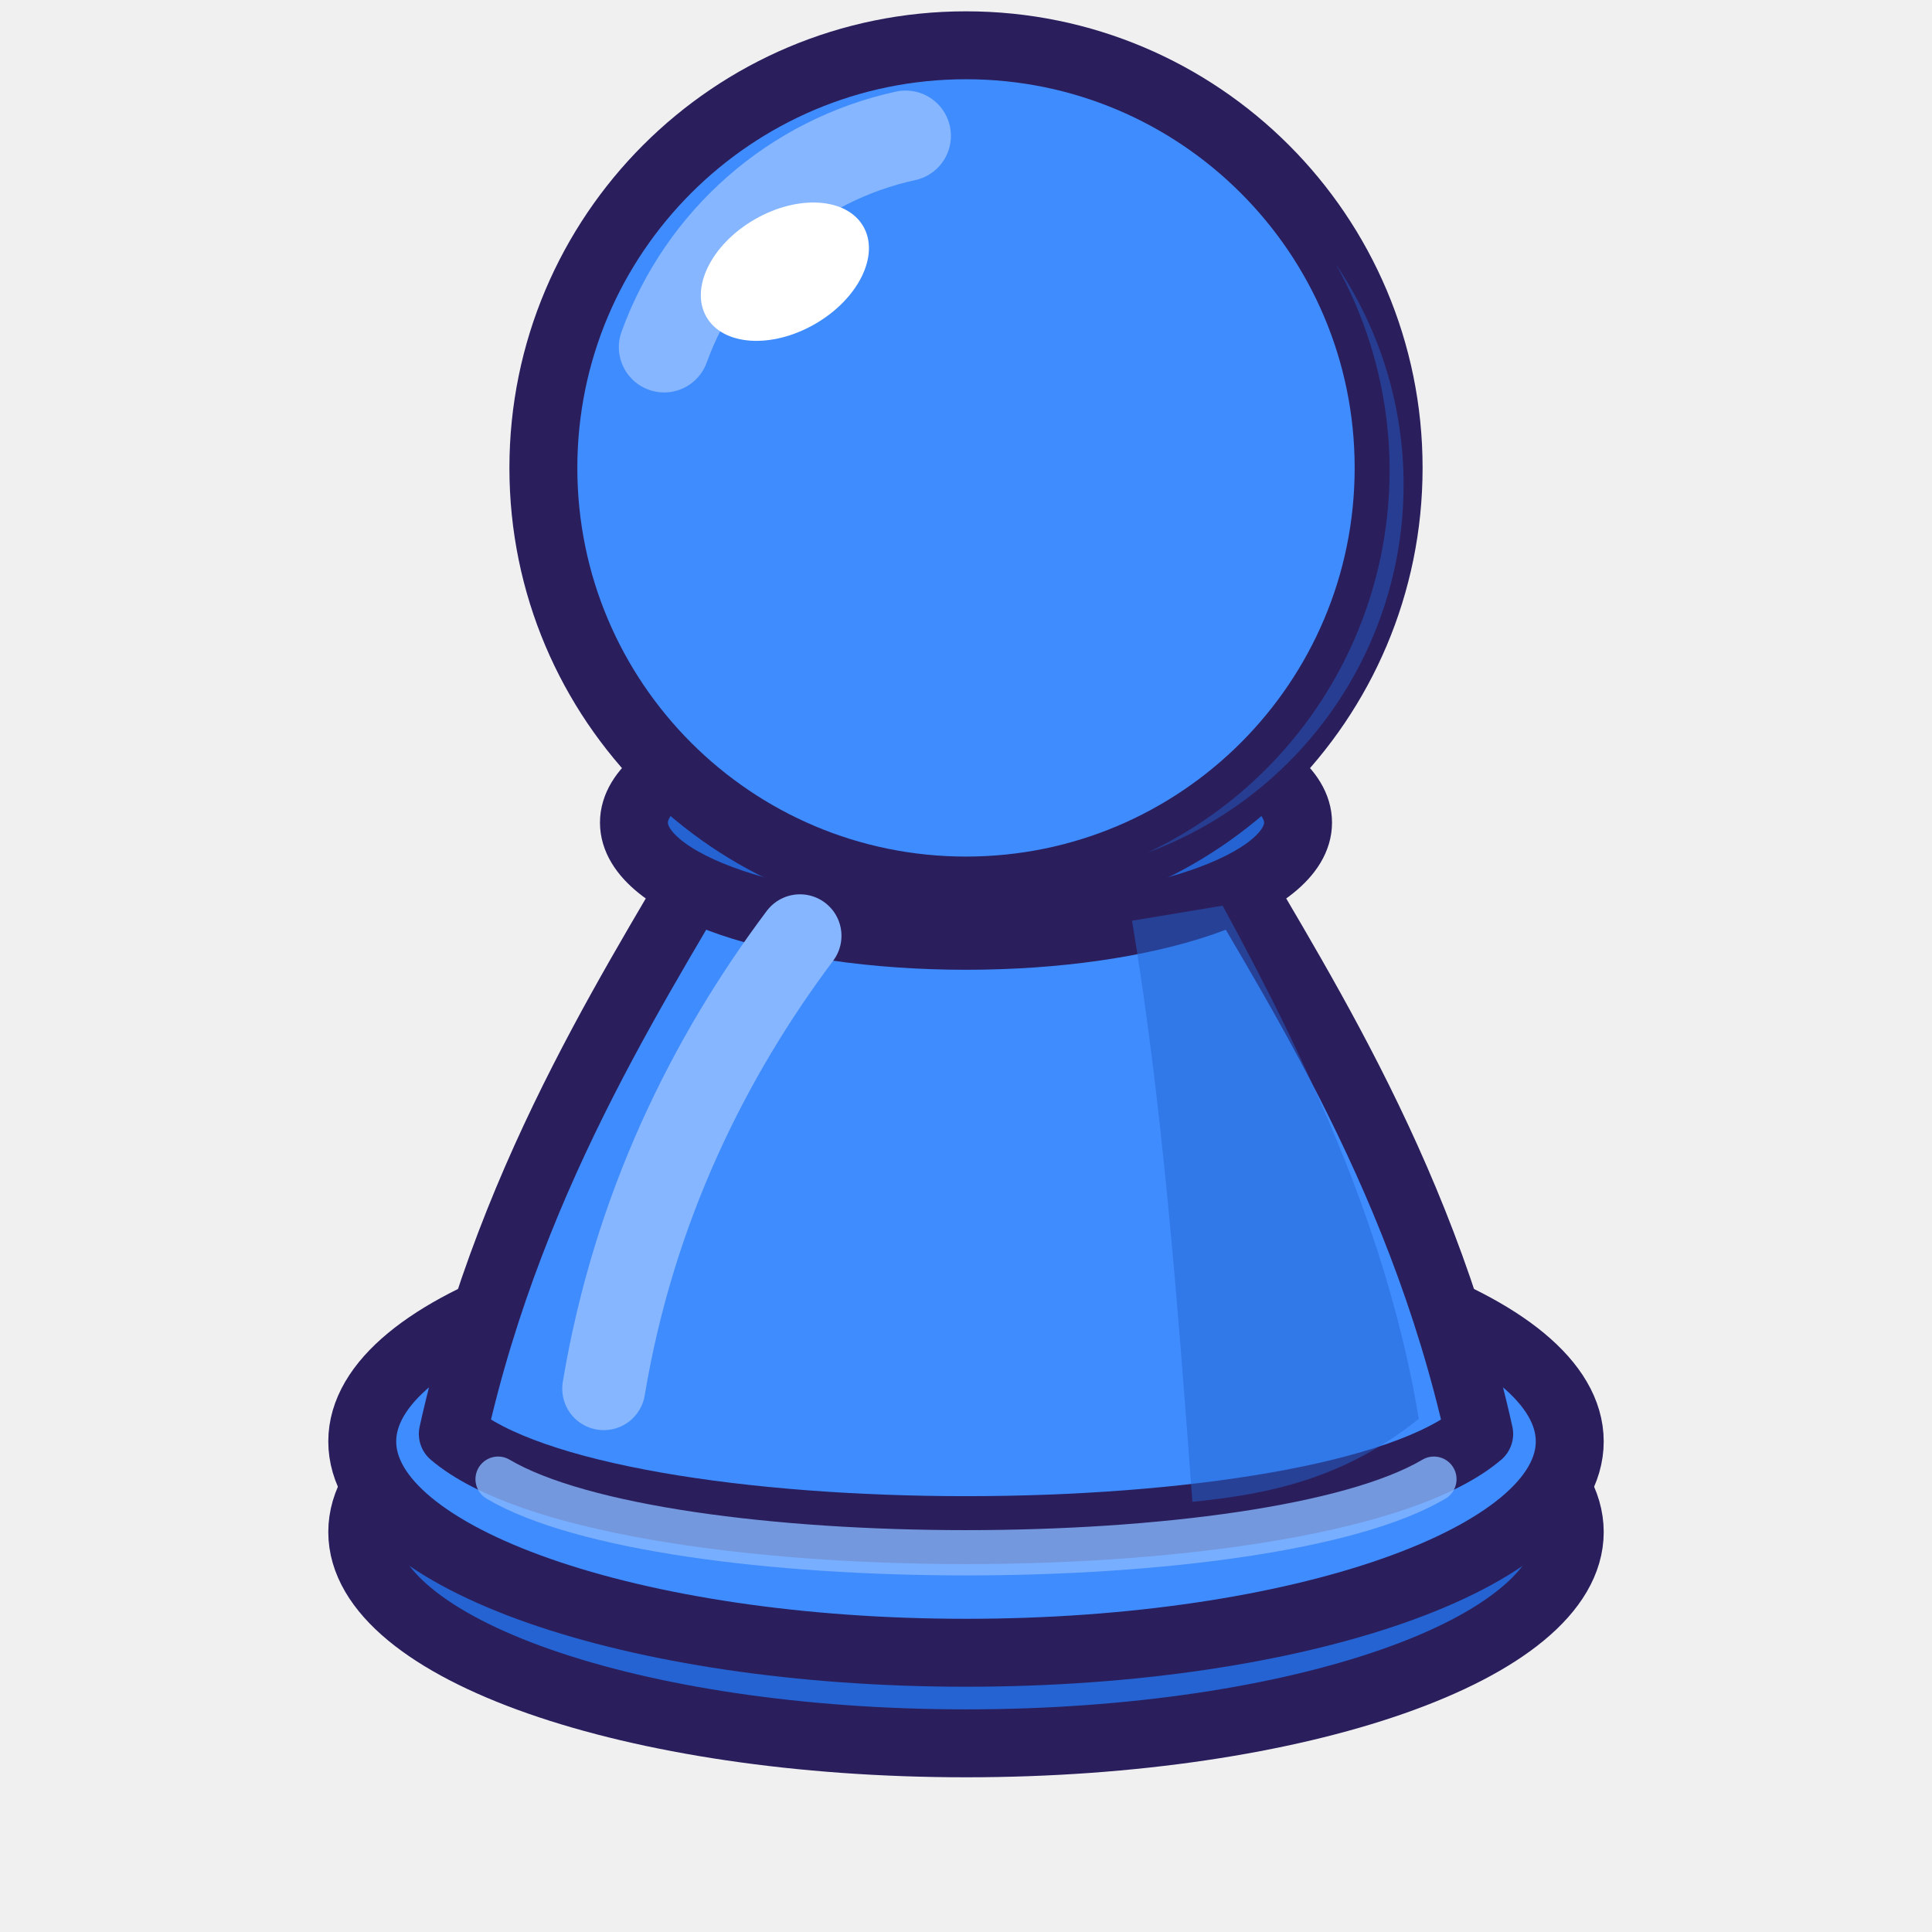
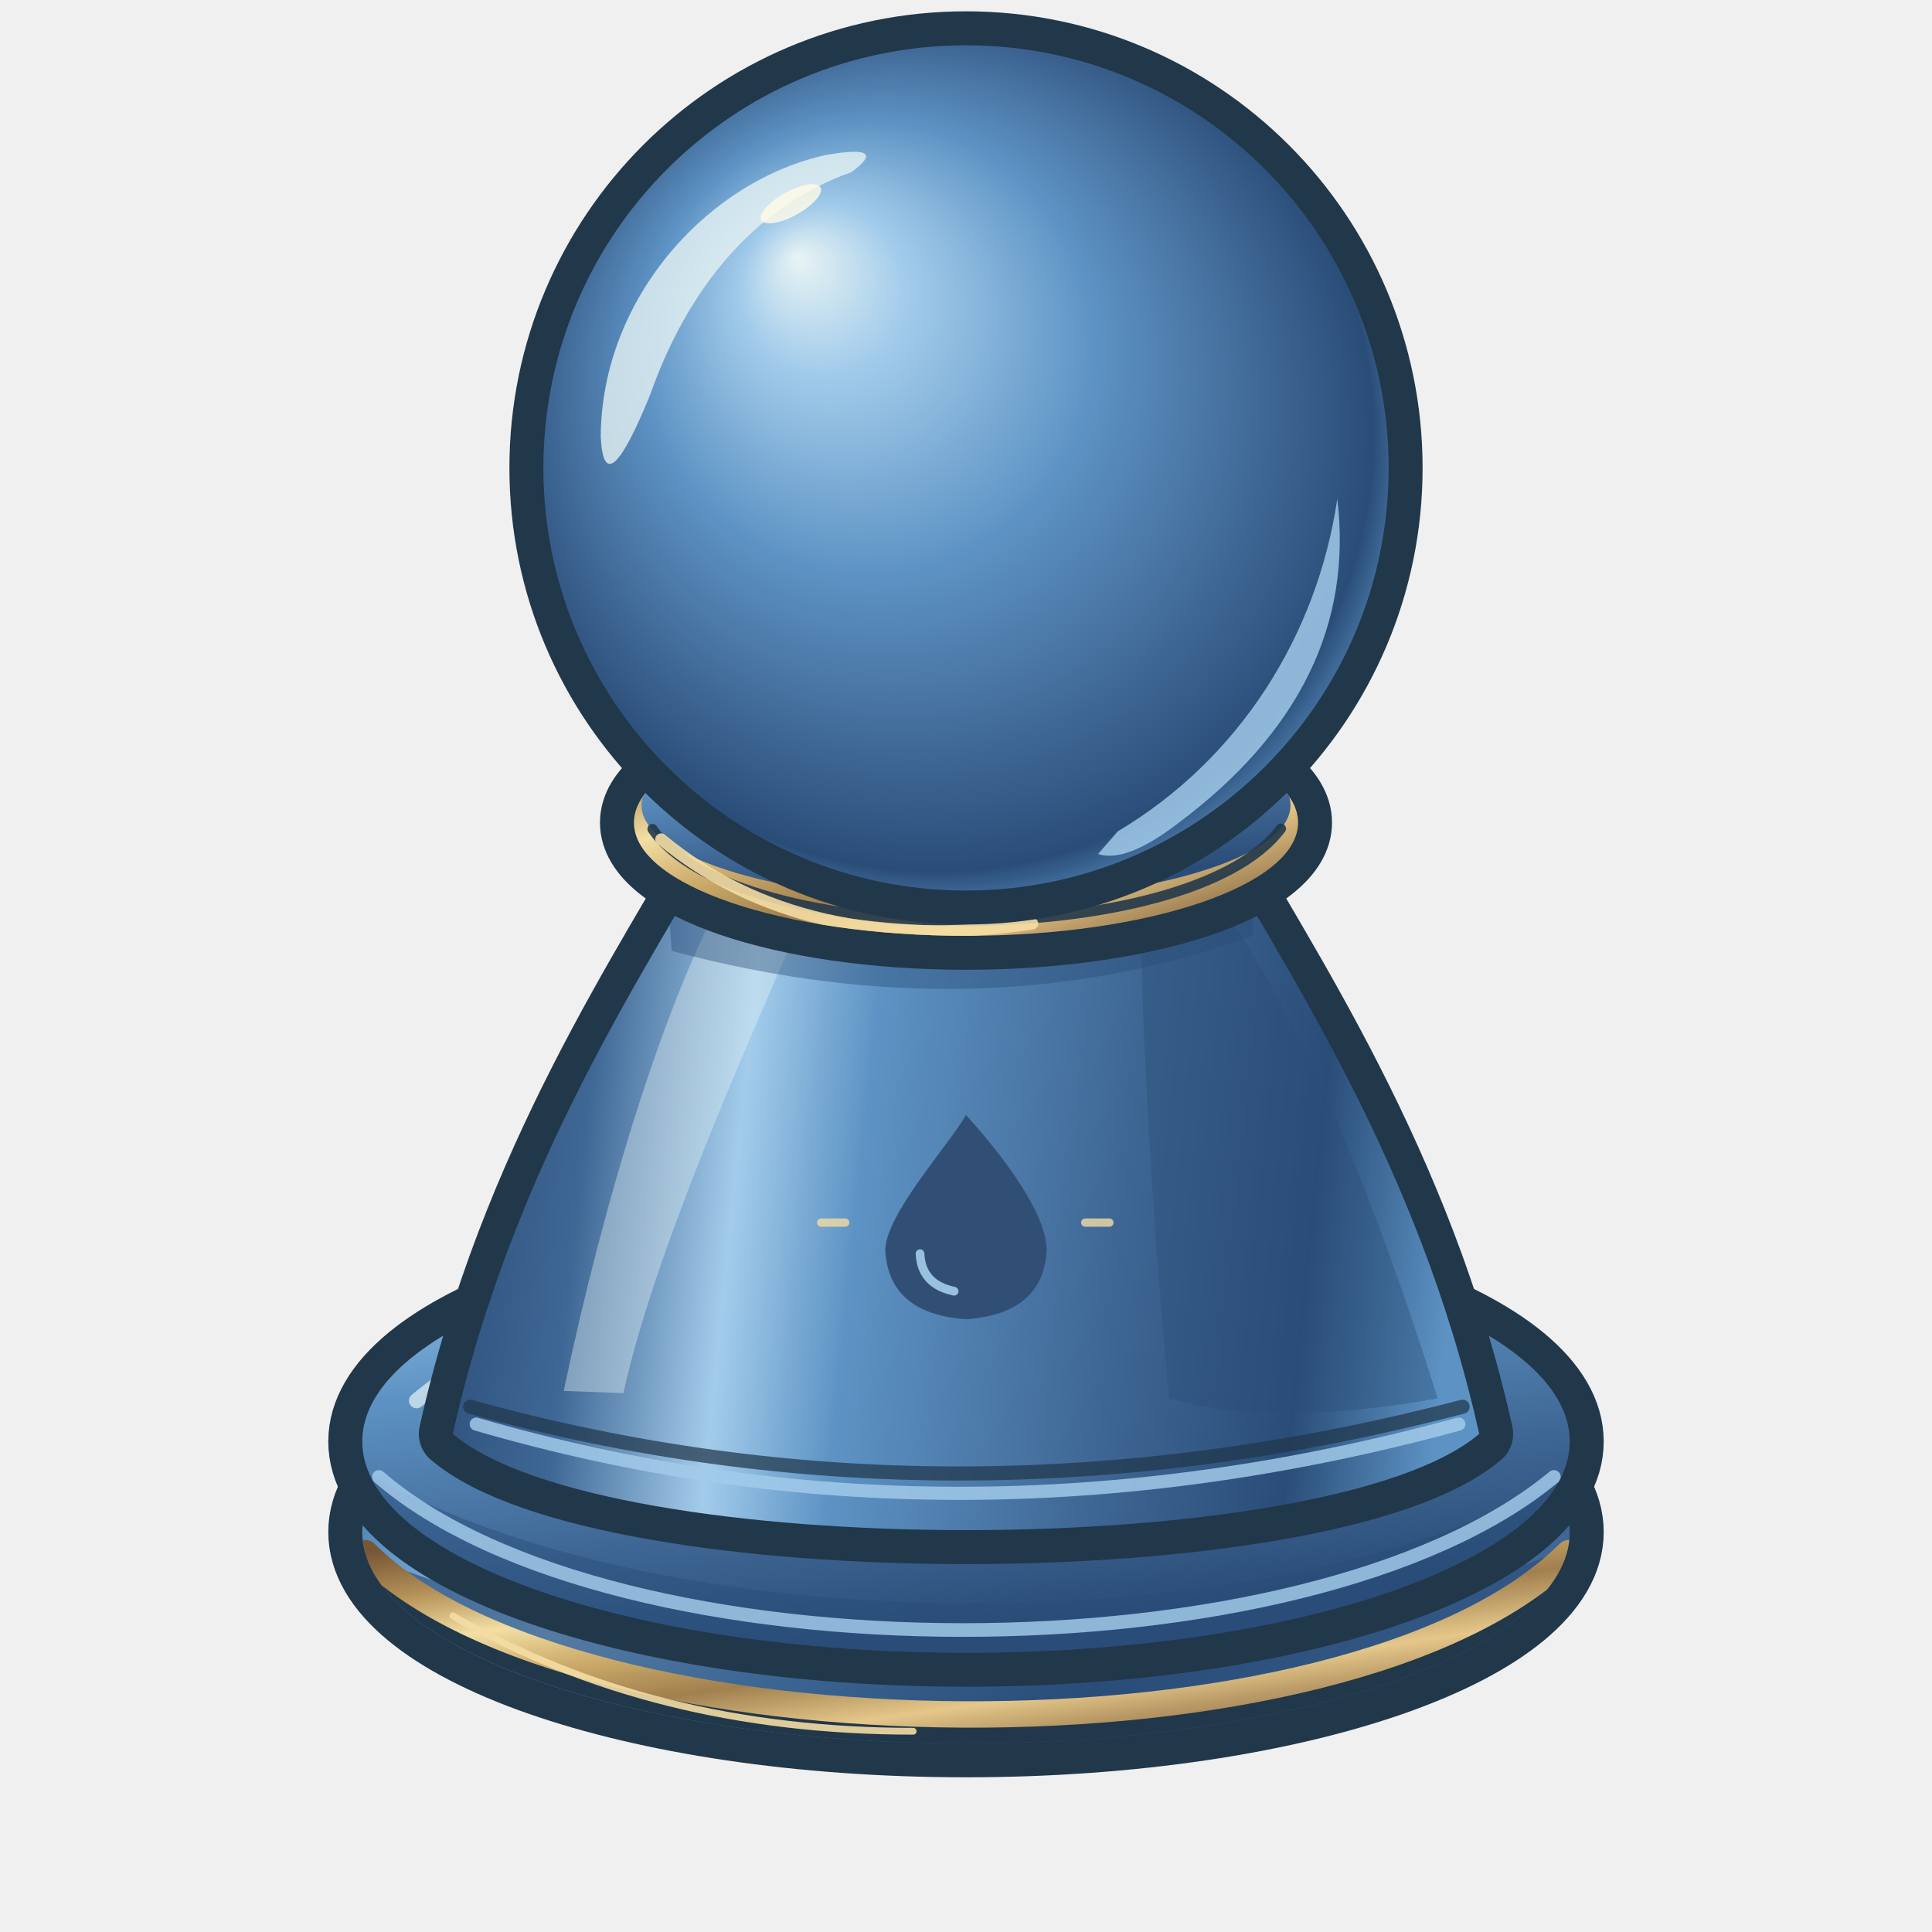
<svg xmlns="http://www.w3.org/2000/svg" viewBox="0 0 256 256" width="256" height="256">
-   <g stroke="#2A1E5C" stroke-width="9" stroke-linejoin="round" stroke-linecap="round">
-     <ellipse cx="128" cy="203" rx="80" ry="28" fill="#2463D1" />
-     <ellipse cx="128" cy="191" rx="80" ry="28" fill="#3F8CFF" />
-     <path d="M60 190C68 154 86 128 96 110H160C170 128 188 154 196 190C176 207 80 207 60 190Z" fill="#3F8CFF" />
-     <ellipse cx="128" cy="109" rx="44" ry="15" fill="#2463D1" />
-     <circle cx="128" cy="62" r="56" fill="#3F8CFF" />
+   <defs>
+     <linearGradient id="pawn-blue-barrel" x1="0%" y1="15%" x2="100%" y2="22%">
+       <stop offset="0" stop-color="#2A4D78" />
+       <stop offset="0.15" stop-color="#3F6795" />
+       <stop offset="0.3" stop-color="#A3CCEB" />
+       <stop offset="0.42" stop-color="#5D93C4" />
+       <stop offset="0.67" stop-color="#3F6795" />
+       <stop offset="0.86" stop-color="#2A4D78" />
+       <stop offset="1" stop-color="#5D93C4" />
+     </linearGradient>
+     <radialGradient id="pawn-blue-dome" cx=".48" cy=".48" r=".57" fx=".30" fy=".25">
+       <stop offset="0" stop-color="#E8F4F4" />
+       <stop offset="0.17" stop-color="#A3CCEB" />
+       <stop offset="0.47" stop-color="#5D93C4" />
+       <stop offset="0.74" stop-color="#3F6795" />
+       <stop offset="0.91" stop-color="#2A4D78" />
+       <stop offset="1" stop-color="#5D93C4" />
+     </radialGradient>
+     <linearGradient id="pawn-blue-foot" x1="0%" y1="0%" x2="100%" y2="35%">
+       <stop offset="0" stop-color="#2A4D78" />
+       <stop offset="0.18" stop-color="#5D93C4" />
+       <stop offset="0.37" stop-color="#A3CCEB" />
+       <stop offset="0.56" stop-color="#5D93C4" />
+       <stop offset="0.81" stop-color="#2A4D78" />
+       <stop offset="1" stop-color="#3F6795" />
+     </linearGradient>
+     <linearGradient id="pawn-blue-step" x1="0%" y1="0%" x2="35%" y2="100%">
+       <stop offset="0" stop-color="#A3CCEB" />
+       <stop offset="0.36" stop-color="#5D93C4" />
+       <stop offset="0.73" stop-color="#3F6795" />
+       <stop offset="1" stop-color="#2A4D78" />
+     </linearGradient>
+     <linearGradient id="pawn-blue-brass" x1="0%" y1="0%" x2="95%" y2="88%">
+       <stop offset="0" stop-color="#785736" />
+       <stop offset="0.16" stop-color="#B59258" />
+       <stop offset="0.31" stop-color="#F3DEA4" />
+       <stop offset="0.45" stop-color="#CEAD6C" />
+       <stop offset="0.61" stop-color="#A1804E" />
+       <stop offset="0.78" stop-color="#E5C78A" />
+       <stop offset="1" stop-color="#87673F" />
+     </linearGradient>
+     <clipPath id="pawn-blue-inside-0">
+       <ellipse rx="80" ry="28" cx="128" cy="203" />
+     </clipPath>
+     <clipPath id="pawn-blue-inside-1">
+       <ellipse rx="80" ry="28" cx="128" cy="191" />
+     </clipPath>
+     <clipPath id="pawn-blue-inside-2">
+       <path d="M60 190C68 154 86 128 96 110H160C170 128 188 154 196 190C176 207 80 207 60 190Z" />
+     </clipPath>
+     <clipPath id="pawn-blue-inside-3">
+       <ellipse rx="44" ry="15" cx="128" cy="109" />
+     </clipPath>
+     <clipPath id="pawn-blue-inside-4">
+       <circle cx="128" cy="62" r="56" />
+     </clipPath>
+   </defs>
+   <g stroke-linecap="round" stroke-linejoin="round">
+     <ellipse rx="80" ry="28" cx="128" cy="203" fill="url(#pawn-blue-foot)" stroke="#21374A" stroke-width="9" paint-order="stroke fill" />
+     <g clip-path="url(#pawn-blue-inside-0)">
+       <path d="M43 204Q128 239 213 203V232H42Z" fill="#2A4D78" fill-opacity="0.64" />
+       <path d="M47.4 207.3C78.1 236.6 178.5 236.7 208.6 207.3" fill="none" stroke="#21374A" stroke-width="3.8" stroke-opacity="1" />
+       <path d="M48.4 205.8C76.1 233.6 178.6 235 207.9 205.8" fill="none" stroke="url(#pawn-blue-brass)" stroke-width="3.5" stroke-opacity="1" />
+       <path d="M60 214.1Q86.4 229.4 121 229.4" fill="none" stroke="#F4DDA4" stroke-width="0.9" stroke-opacity="0.9" />
+     </g>
+     <ellipse rx="80" ry="28" cx="128" cy="191" fill="url(#pawn-blue-step)" stroke="#21374A" stroke-width="9" paint-order="stroke fill" />
+     <g clip-path="url(#pawn-blue-inside-1)">
+       <path d="M47.5 194.6C88 218.4 170 218.4 209.7 194.6L214 224H41Z" fill="#2A4D78" fill-opacity="0.45" />
+       <path d="M50.2 195.7C81.3 222.66 173.2 222.84 205.9 195.7" fill="none" stroke="#A3CCEB" stroke-width="1.81" stroke-opacity="0.83" />
+       <path d="M55.2 185.6Q72.6 171.2 99.4 170.3" fill="none" stroke="#E8F4F4" stroke-width="2.02" stroke-opacity="0.69" />
+     </g>
+     <path d="M60 190C68 154 86 128 96 110H160C170 128 188 154 196 190C176 207 80 207 60 190Z" fill="url(#pawn-blue-barrel)" stroke="#21374A" stroke-width="9" paint-order="stroke fill" />
+     <g clip-path="url(#pawn-blue-inside-2)">
+       <path d="M151 110Q151 143 154.9 185.3Q168.6 189.2 190.5 185.3Q174.1 133 156.3 113Z" fill="#2A4D78" fill-opacity="0.39" />
+       <path d="M95.9 118.6Q101.0 120.5 106.7 120.7C98 140.7 86.7 166.1 82.6 184.6L74.7 184.3C80 159 88 133 95.9 118.6Z" fill="#E8F4F4" fill-opacity="0.39" />
+       <path d="M88 112Q128 119 167 111L166 124Q130 137 89 126Z" fill="#2A4D78" fill-opacity="0.42" />
+       <path d="M62.3 186.4Q126 204.09 193.8 186.4" fill="none" stroke="#21374A" stroke-width="1.87" stroke-opacity="0.72" />
+       <path d="M63.1 188.7Q126 207.05 193.3 188.7" fill="none" stroke="#A3CCEB" stroke-width="1.74" stroke-opacity="0.83" />
+       <g transform="translate(128 161.7) scale(.93)">
+         <path d="M0-15C-2.6-10.5-11.5-.8-11.5 4.29Q-11 13.3 0 14.1Q11 13.3 11.5 4.29C11.5-1.7 3.4-11.3 0-15Z" fill="#314F74" />
+         <path d="M-6.55 4.75Q-6.36 9.12-1.69 10.1" fill="none" stroke="#A3CCEB" stroke-width="1.24" stroke-opacity="0.91" />
+       </g>
+       <path d="M112.0 162l-3.2 0m38.2 0l-3.2 0" fill="none" stroke="#F4DDA4" stroke-width="1.1" stroke-opacity="0.79" />
+     </g>
+     <ellipse rx="44" ry="15" cx="128" cy="109" fill="url(#pawn-blue-brass)" stroke="#21374A" stroke-width="9" paint-order="stroke fill" />
+     <g clip-path="url(#pawn-blue-inside-3)">
+       <ellipse cx="128" cy="106.7" rx="43" ry="12.7" fill="url(#pawn-blue-step)" />
+       <path d="M86.46 109.85C97.4 126 157.5 126.17 169.73 109.8" fill="none" stroke="#21374A" stroke-width="1.35" stroke-opacity="0.89" />
+       <path d="M87.6 111.2Q106.5 126.86 136.8 122.39" fill="none" stroke="#F4DDA4" stroke-width="1.55" stroke-opacity="0.89" />
+       <path d="M92 105.1Q104.6 97.2 123.8 97.2" fill="none" stroke="#E8F4F4" stroke-width="1.54" stroke-opacity="0.81" />
+     </g>
+     <circle cx="128" cy="62" r="56" fill="url(#pawn-blue-dome)" stroke="#21374A" stroke-width="9" paint-order="stroke fill" />
+     <g clip-path="url(#pawn-blue-inside-4)">
+       <path d="M79.6 57.9C79.7 39.25 94.12 23.77 109.64 20.50Q117.93 19.09 112.8 22.82C99.80 27.4 91 38.52 86.17 52.26Q80.08 67.2 79.6 57.9Z" fill="#E8F4F4" fill-opacity="0.79" />
+       <path d="M148.12 110.15C164.16 100.61 174.5 84.3 177.2 66.1Q180.18 91.05 156.18 109.03Q149.2 114.4 145.5 113.16Z" fill="#A3CCEB" fill-opacity="0.83" />
+       <ellipse cx="104.8" cy="27" rx="4.48" ry="1.62" fill="#FFFBE7" transform="rotate(-29 104.8 27)" fill-opacity="0.82" />
+     </g>
  </g>
-   <path d="M162 120C174 142 184 164 188 188C178 196 168 198 158 199C156 172 154 146 150 122Z" fill="#2463D1" opacity="0.5" />
-   <path d="M80 184C84 160 94 140 106 124" stroke="#86B6FF" stroke-width="11" stroke-linecap="round" fill="none" />
-   <path d="M177 35A56 56 0 0 1 152 113A52 52 0 0 0 177 35Z" fill="#2463D1" opacity="0.45" />
-   <path d="M88 46A44 44 0 0 1 120 18" stroke="#86B6FF" stroke-width="12" stroke-linecap="round" fill="none" />
-   <ellipse cx="104" cy="36" rx="12" ry="8" fill="#FFFFFF" transform="rotate(-30 104 36)" />
-   <path d="M66 196C88 209 168 209 190 196" stroke="#86B6FF" stroke-width="6" stroke-linecap="round" fill="none" opacity="0.8" />
</svg>
